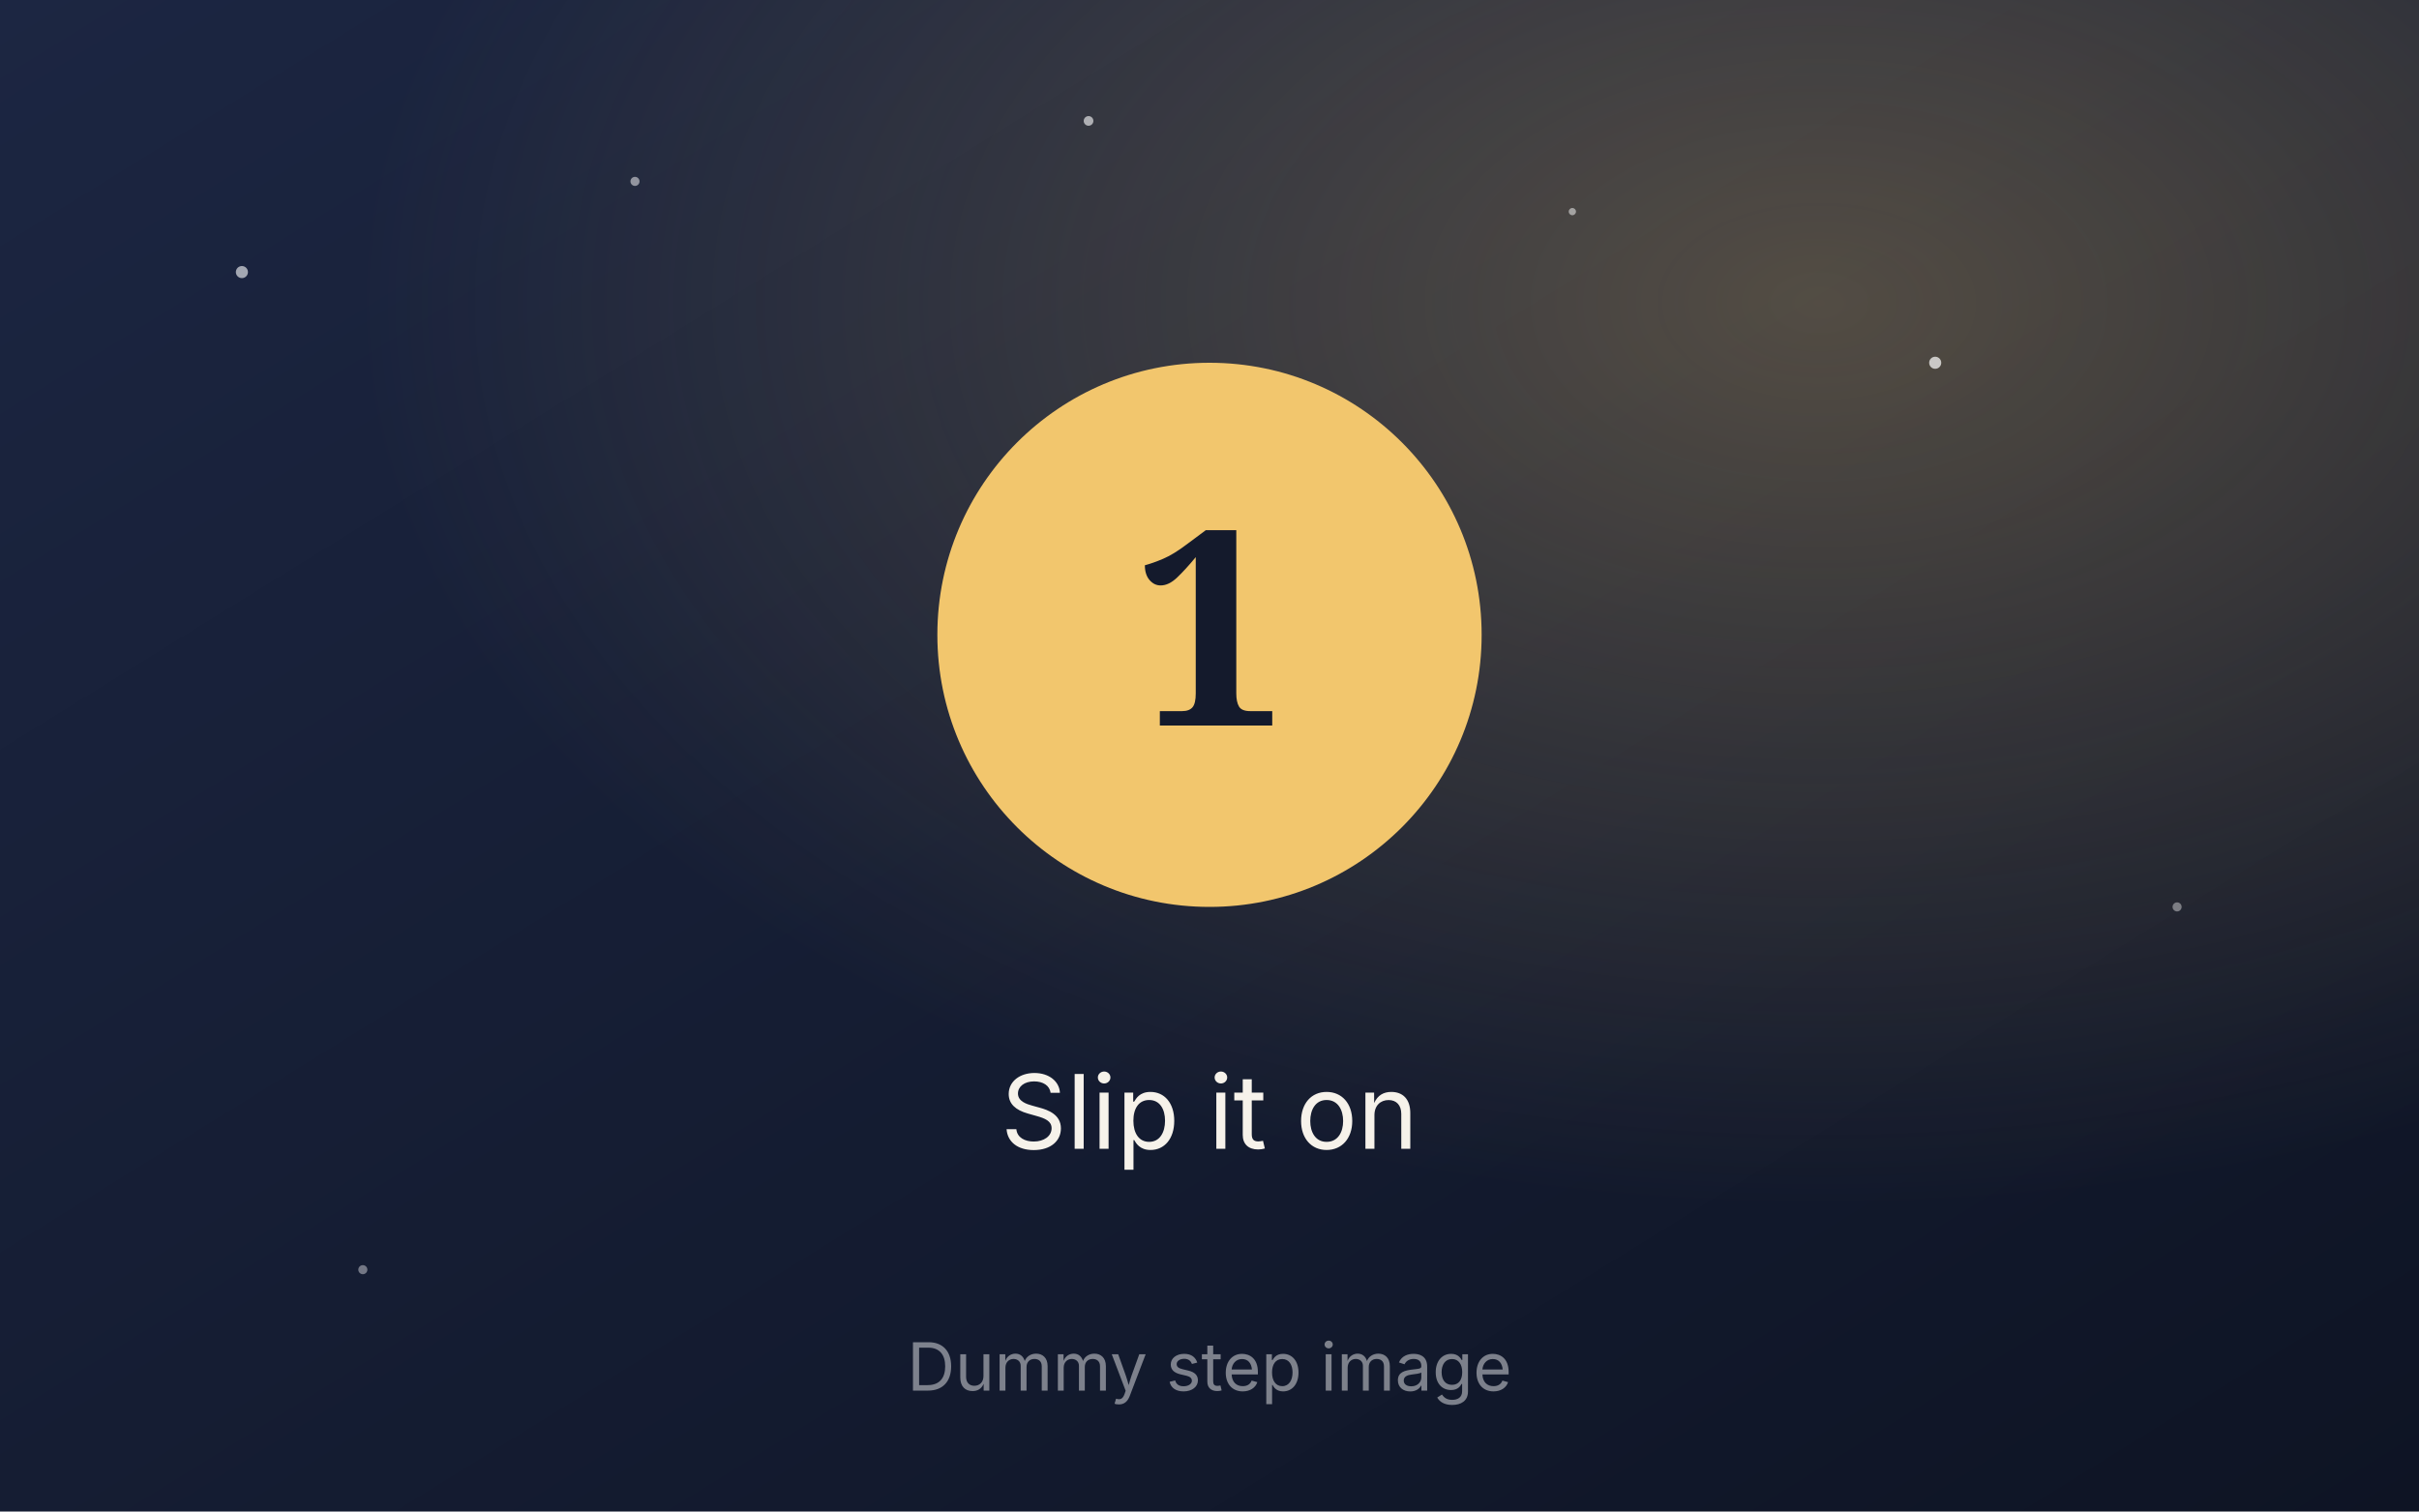
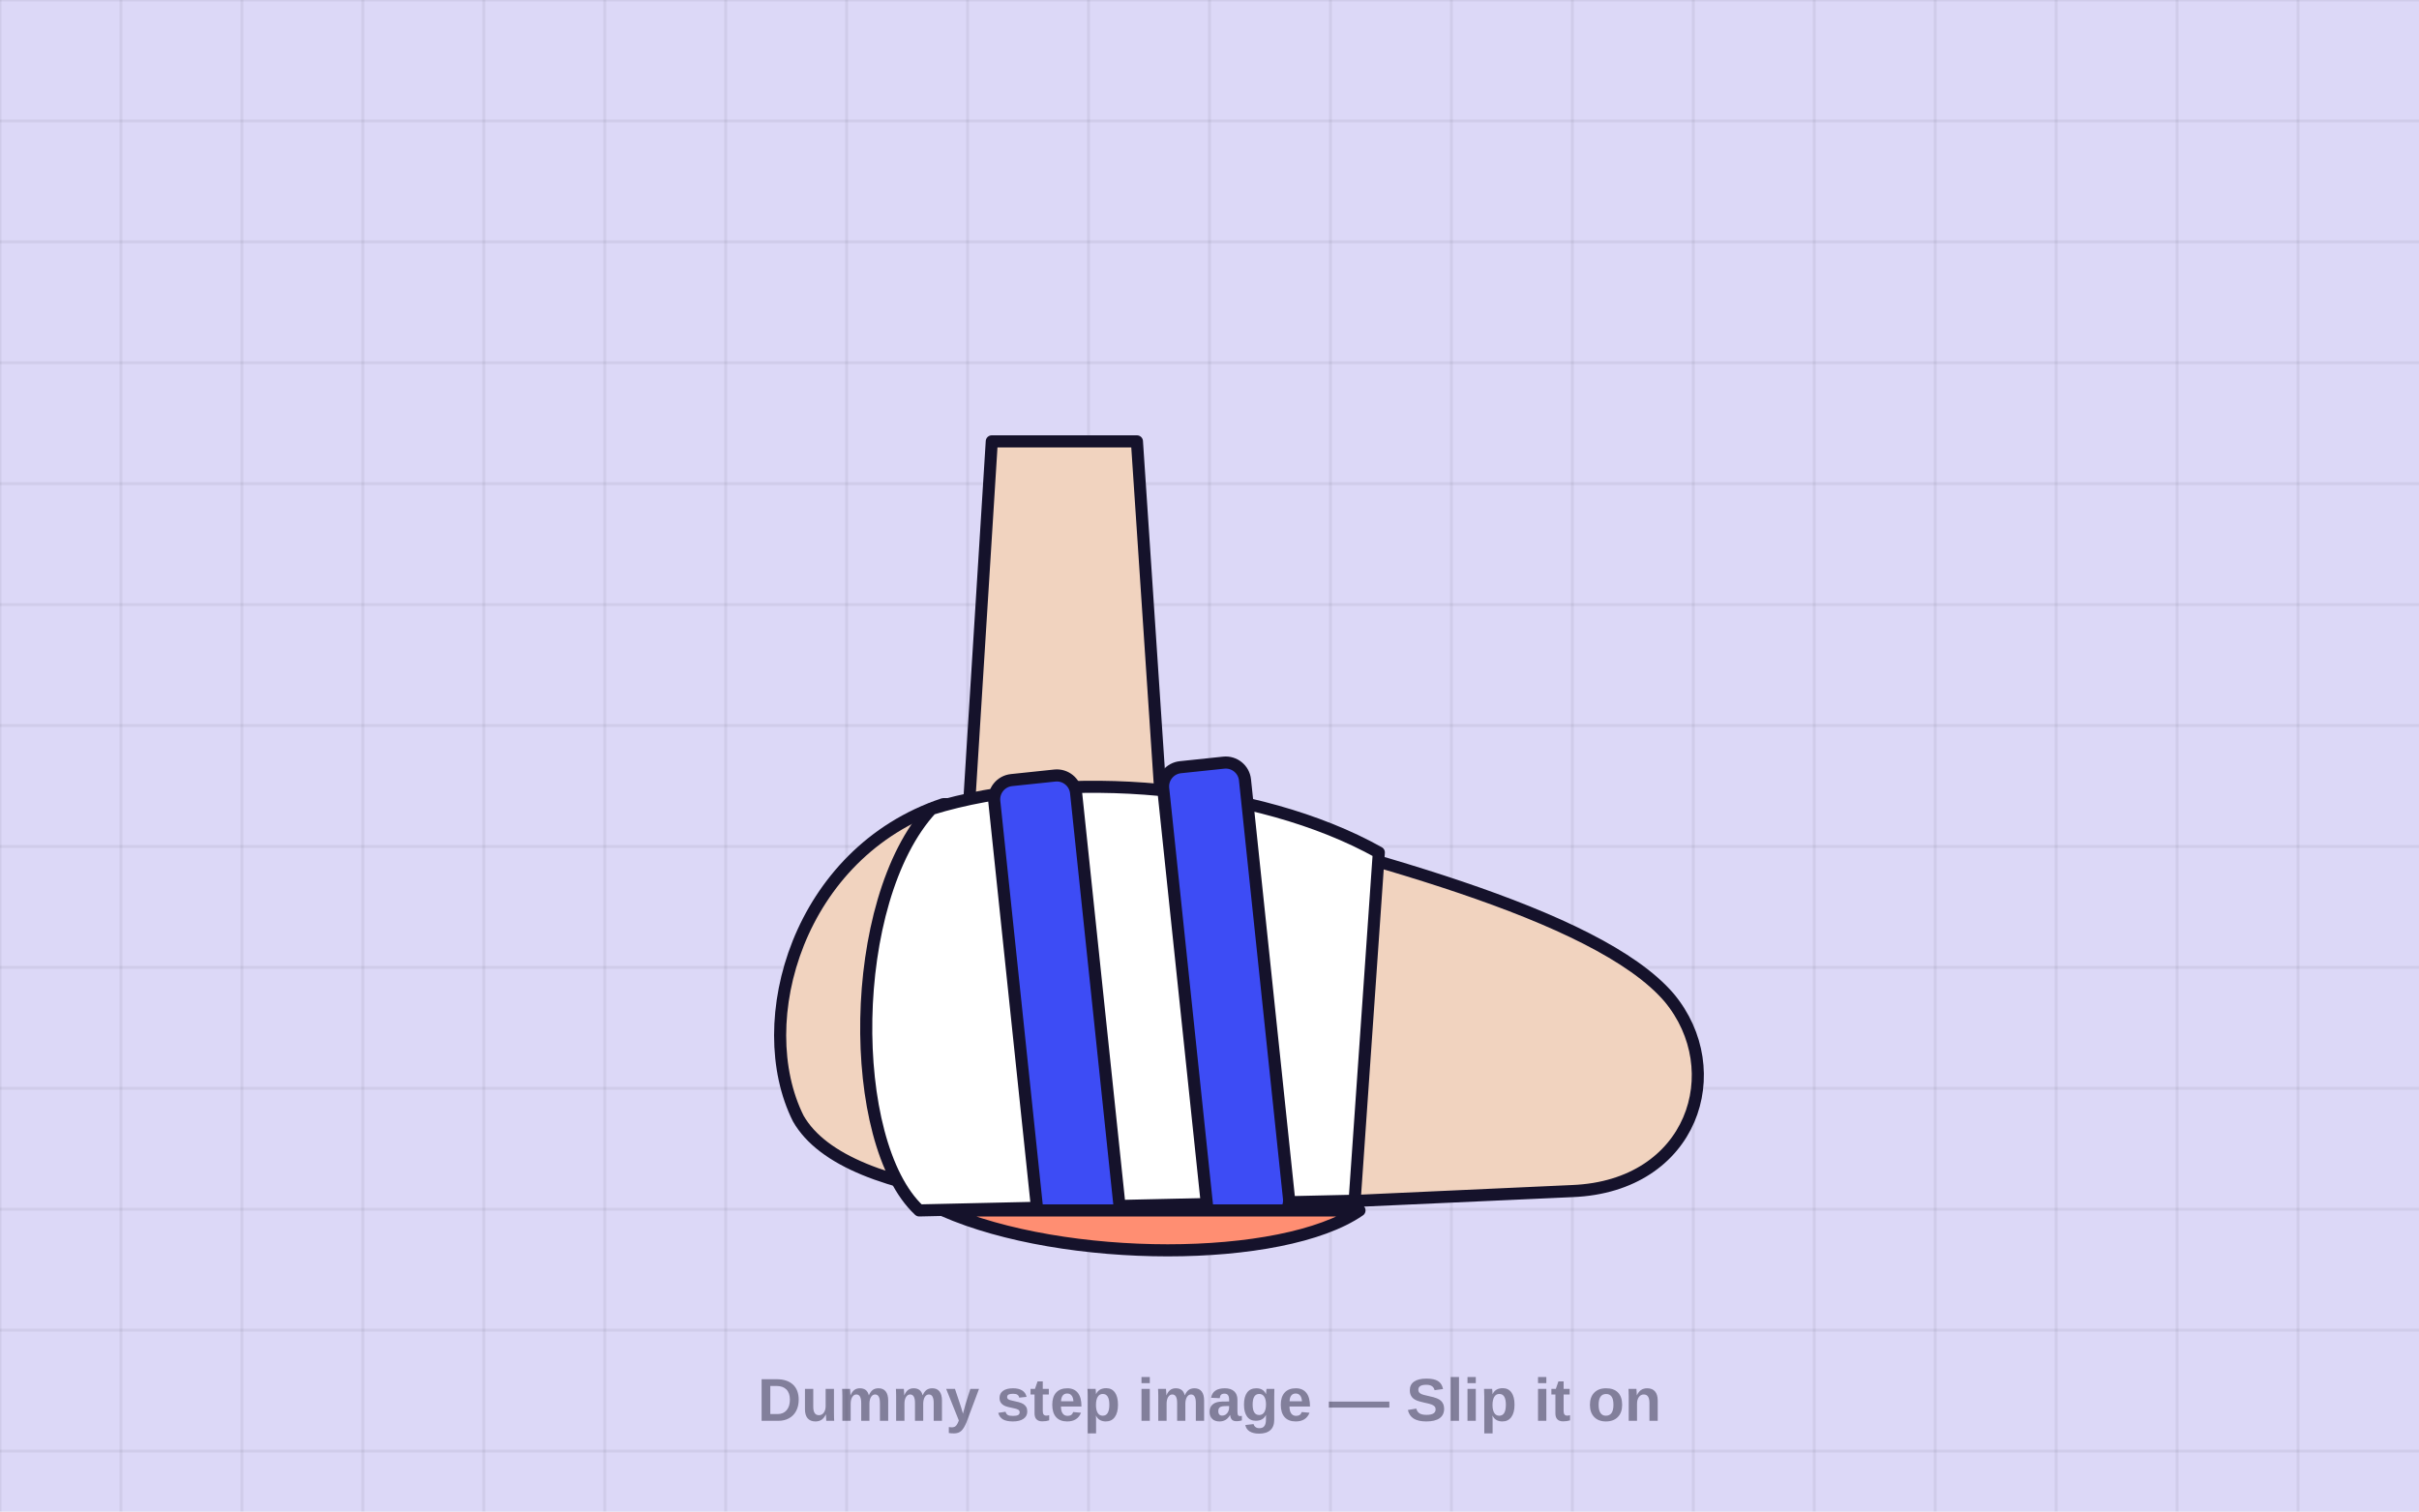
<svg xmlns="http://www.w3.org/2000/svg" viewBox="0 0 800 500" width="800" height="500">
-   <defs>
-     <linearGradient id="g" x1="0" y1="0" x2="1" y2="1">
-       <stop offset="0" stop-color="#1c2642" />
-       <stop offset="1" stop-color="#0e1424" />
-     </linearGradient>
-     <radialGradient id="glow" cx="0.75" cy="0.2" r="0.6">
-       <stop offset="0" stop-color="#f2c66d" stop-opacity=".28" />
-       <stop offset="1" stop-color="#f2c66d" stop-opacity="0" />
-     </radialGradient>
-   </defs>
-   <rect width="800" height="500" fill="url(#g)" />
-   <rect width="800" height="500" fill="url(#glow)" />
-   <circle cx="80" cy="90" r="2" fill="#fff" opacity="0.6" />
-   <circle cx="210" cy="60" r="1.5" fill="#fff" opacity="0.5" />
-   <circle cx="640" cy="120" r="2" fill="#fff" opacity="0.7" />
-   <circle cx="720" cy="300" r="1.5" fill="#fff" opacity="0.4" />
-   <circle cx="120" cy="420" r="1.5" fill="#fff" opacity="0.4" />
-   <circle cx="520" cy="70" r="1.2" fill="#fff" opacity="0.5" />
-   <circle cx="360" cy="40" r="1.6" fill="#fff" opacity="0.6" />
-   <circle cx="400" cy="210" r="90" fill="#f2c66d" />
-   <text x="400" y="240" font-family="Georgia,serif" font-size="90" font-weight="700" fill="#141a2c" text-anchor="middle">1</text>
-   <text x="400" y="380" font-family="Inter,Arial" font-size="34" fill="#f6f2ea" text-anchor="middle">Slip it on</text>
-   <text x="400.0" y="460" font-family="Inter,Arial,sans-serif" font-size="22" fill="#fff" opacity=".45" text-anchor="middle">Dummy step image</text>
+   <rect width="800" height="500" fill="#dcd8f7" />
+   <path d="M0 0V500" stroke="#15122b" stroke-opacity=".06" />
+   <path d="M40 0V500" stroke="#15122b" stroke-opacity=".06" />
+   <path d="M80 0V500" stroke="#15122b" stroke-opacity=".06" />
+   <path d="M120 0V500" stroke="#15122b" stroke-opacity=".06" />
+   <path d="M160 0V500" stroke="#15122b" stroke-opacity=".06" />
+   <path d="M200 0V500" stroke="#15122b" stroke-opacity=".06" />
+   <path d="M240 0V500" stroke="#15122b" stroke-opacity=".06" />
+   <path d="M280 0V500" stroke="#15122b" stroke-opacity=".06" />
+   <path d="M320 0V500" stroke="#15122b" stroke-opacity=".06" />
+   <path d="M360 0V500" stroke="#15122b" stroke-opacity=".06" />
+   <path d="M400 0V500" stroke="#15122b" stroke-opacity=".06" />
+   <path d="M440 0V500" stroke="#15122b" stroke-opacity=".06" />
+   <path d="M480 0V500" stroke="#15122b" stroke-opacity=".06" />
+   <path d="M520 0V500" stroke="#15122b" stroke-opacity=".06" />
+   <path d="M560 0V500" stroke="#15122b" stroke-opacity=".06" />
+   <path d="M600 0V500" stroke="#15122b" stroke-opacity=".06" />
+   <path d="M640 0V500" stroke="#15122b" stroke-opacity=".06" />
+   <path d="M680 0V500" stroke="#15122b" stroke-opacity=".06" />
+   <path d="M720 0V500" stroke="#15122b" stroke-opacity=".06" />
+   <path d="M760 0V500" stroke="#15122b" stroke-opacity=".06" />
+   <path d="M0 0H800" stroke="#15122b" stroke-opacity=".06" />
+   <path d="M0 40H800" stroke="#15122b" stroke-opacity=".06" />
+   <path d="M0 80H800" stroke="#15122b" stroke-opacity=".06" />
+   <path d="M0 120H800" stroke="#15122b" stroke-opacity=".06" />
+   <path d="M0 160H800" stroke="#15122b" stroke-opacity=".06" />
+   <path d="M0 200H800" stroke="#15122b" stroke-opacity=".06" />
+   <path d="M0 240H800" stroke="#15122b" stroke-opacity=".06" />
+   <path d="M0 280H800" stroke="#15122b" stroke-opacity=".06" />
+   <path d="M0 320H800" stroke="#15122b" stroke-opacity=".06" />
+   <path d="M0 360H800" stroke="#15122b" stroke-opacity=".06" />
+   <path d="M0 400H800" stroke="#15122b" stroke-opacity=".06" />
+   <path d="M0 440H800" stroke="#15122b" stroke-opacity=".06" />
+   <path d="M0 480H800" stroke="#15122b" stroke-opacity=".06" />
+   <g transform="translate(400 330) scale(0.8)" stroke="#15122b" stroke-width="5" stroke-linejoin="round">
+     <path d="M-90 -230 L-30 -230 L-20 -80 L-100 -70 Z" fill="#f1d3bf" />
+     <path d="M-110 -80 C-170 -60 -190 10 -170 50 C-150 85 -60 90 40 85 L150 80 C200 78 215 30 190 0 C160 -35 60 -60 -20 -80 Z" fill="#f1d3bf" />
+     <path d="M-115 -78 C-60 -95 20 -88 70 -60 L60 84 L-120 88 C-150 60 -150 -40 -115 -78 Z" fill="#ffffff" />
+     <rect x="-80" y="-98" width="34" height="190" rx="8" fill="#3d4cf5" transform="rotate(-6)" />
+     <rect x="-10" y="-96" width="34" height="190" rx="8" fill="#3d4cf5" transform="rotate(-6)" />
+     <path d="M-110 88 C-60 110 30 110 62 88 Z" fill="#ff8e72" />
+   </g>
+   <text x="400.0" y="470" font-family="Arial,sans-serif" font-size="20" font-weight="700" fill="#15122b" fill-opacity=".45" text-anchor="middle">Dummy step image — Slip it on</text>
</svg>
